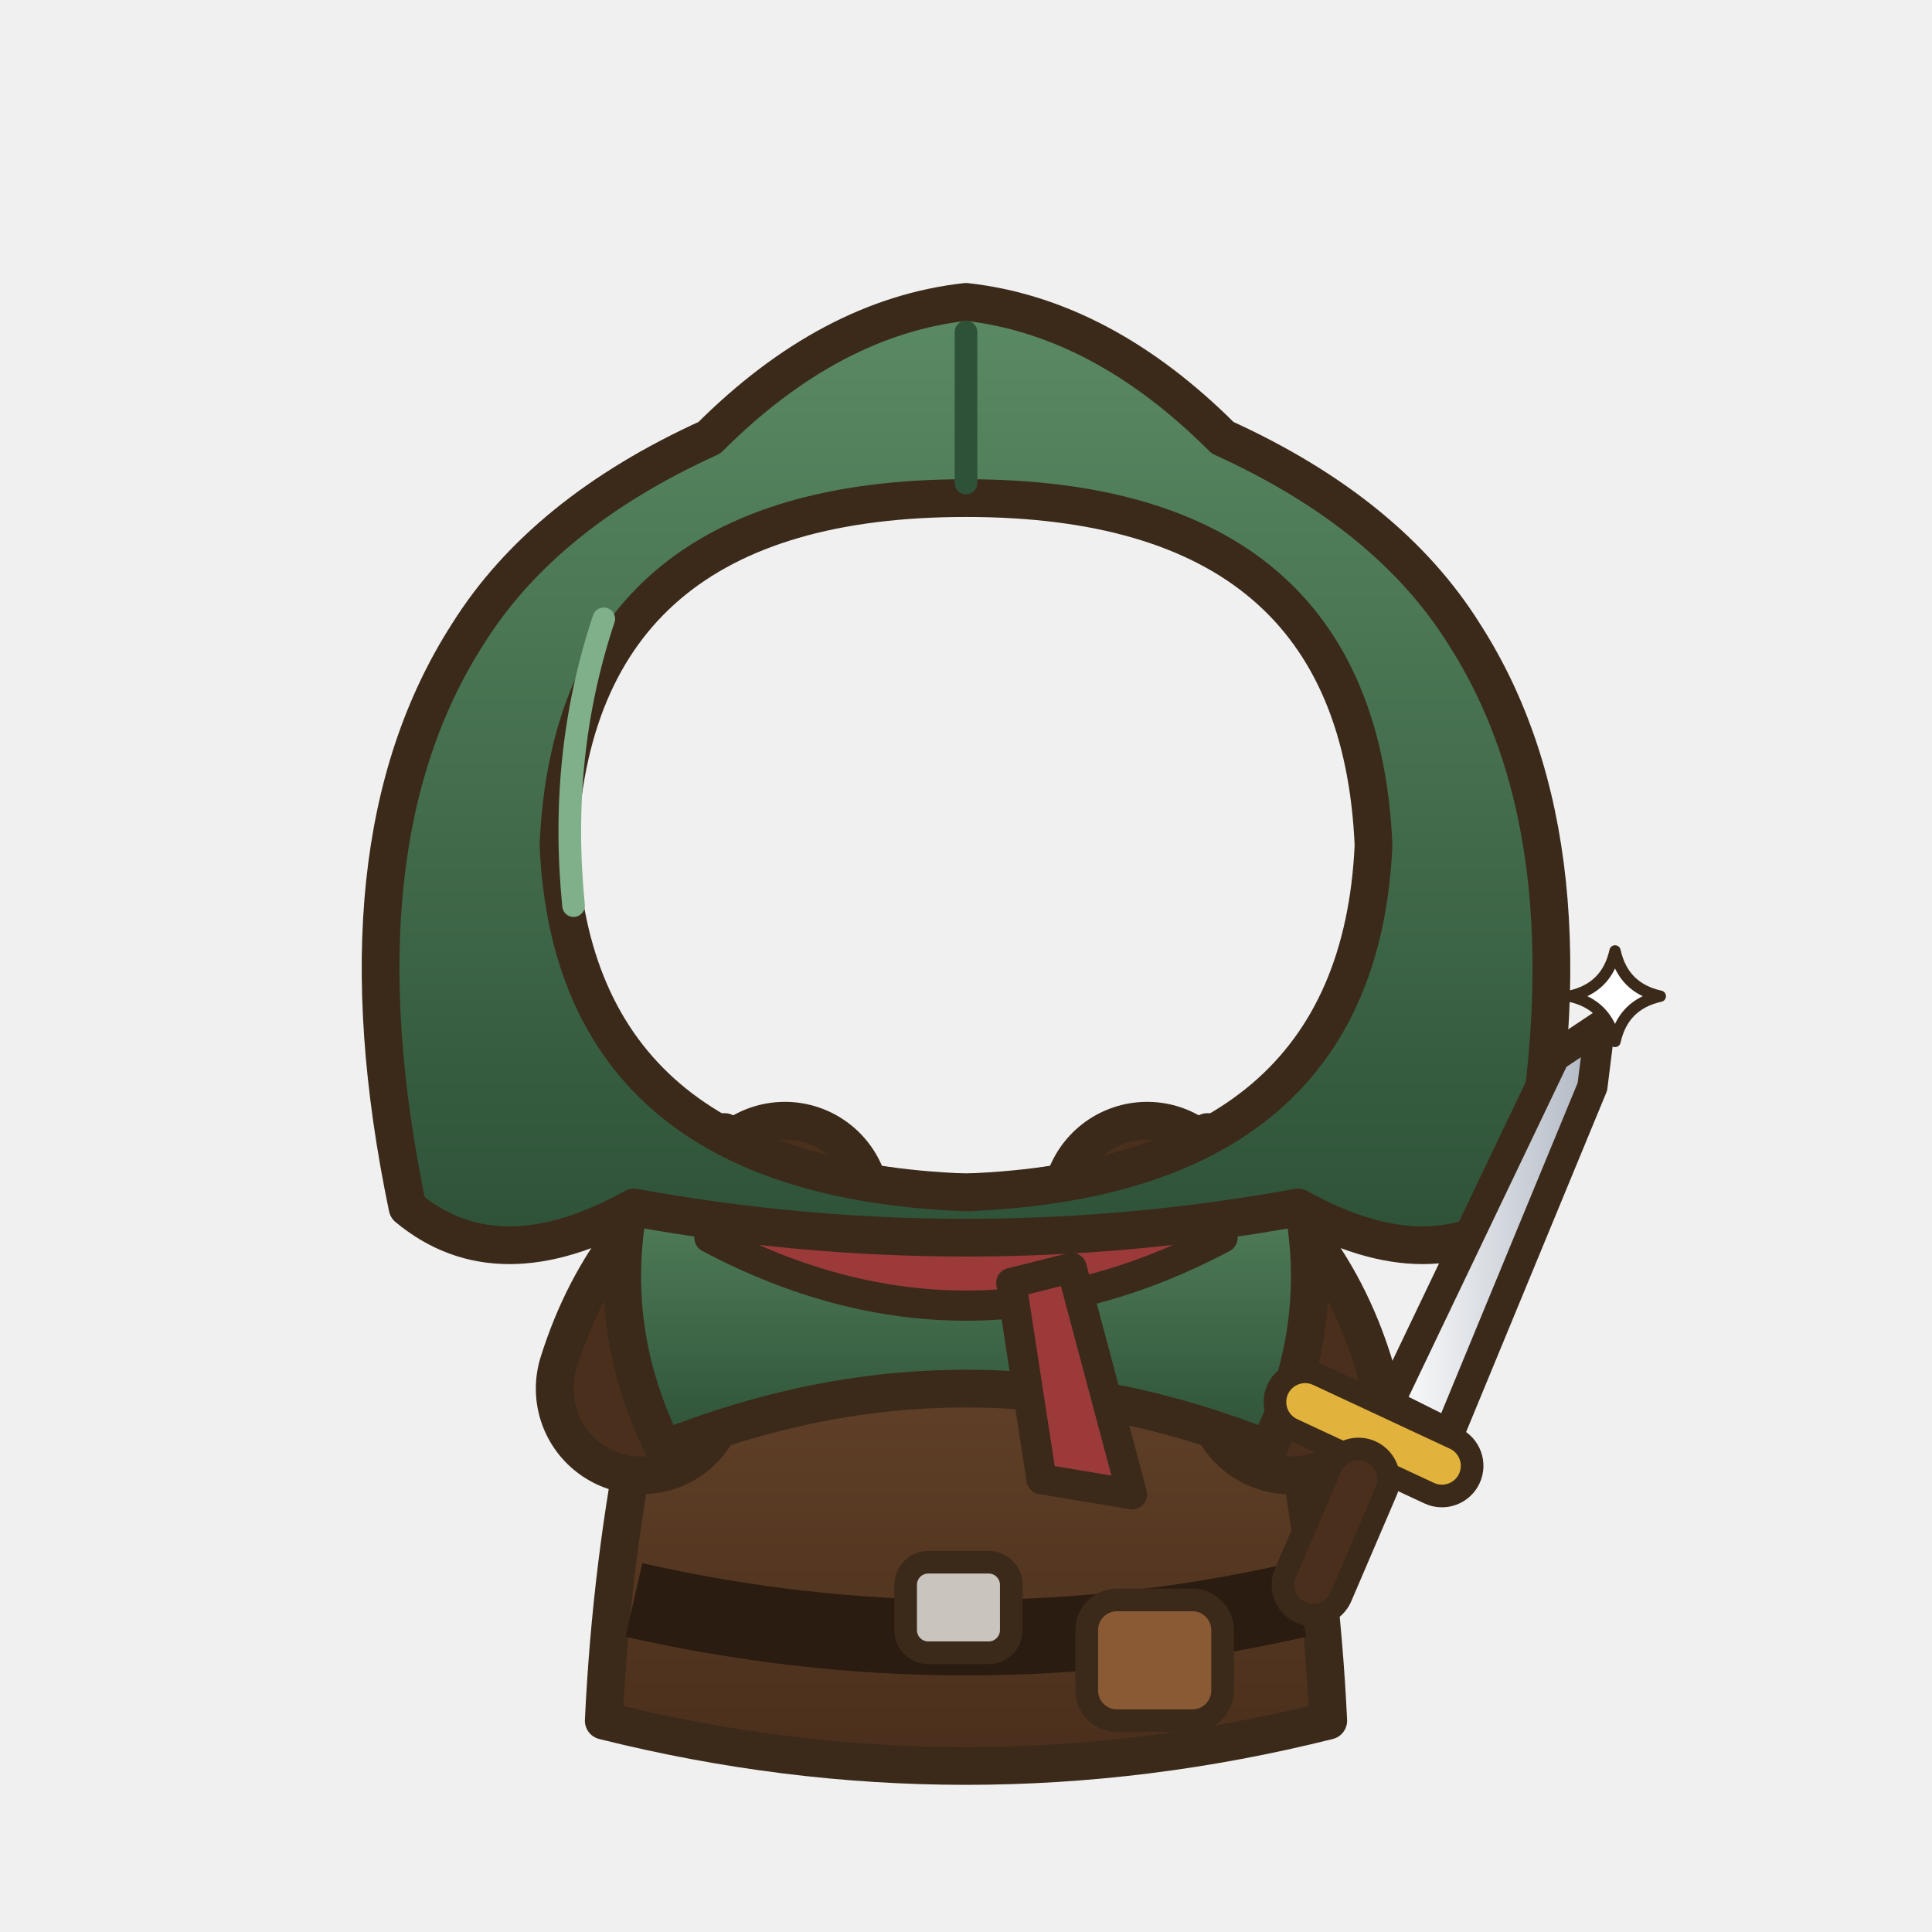
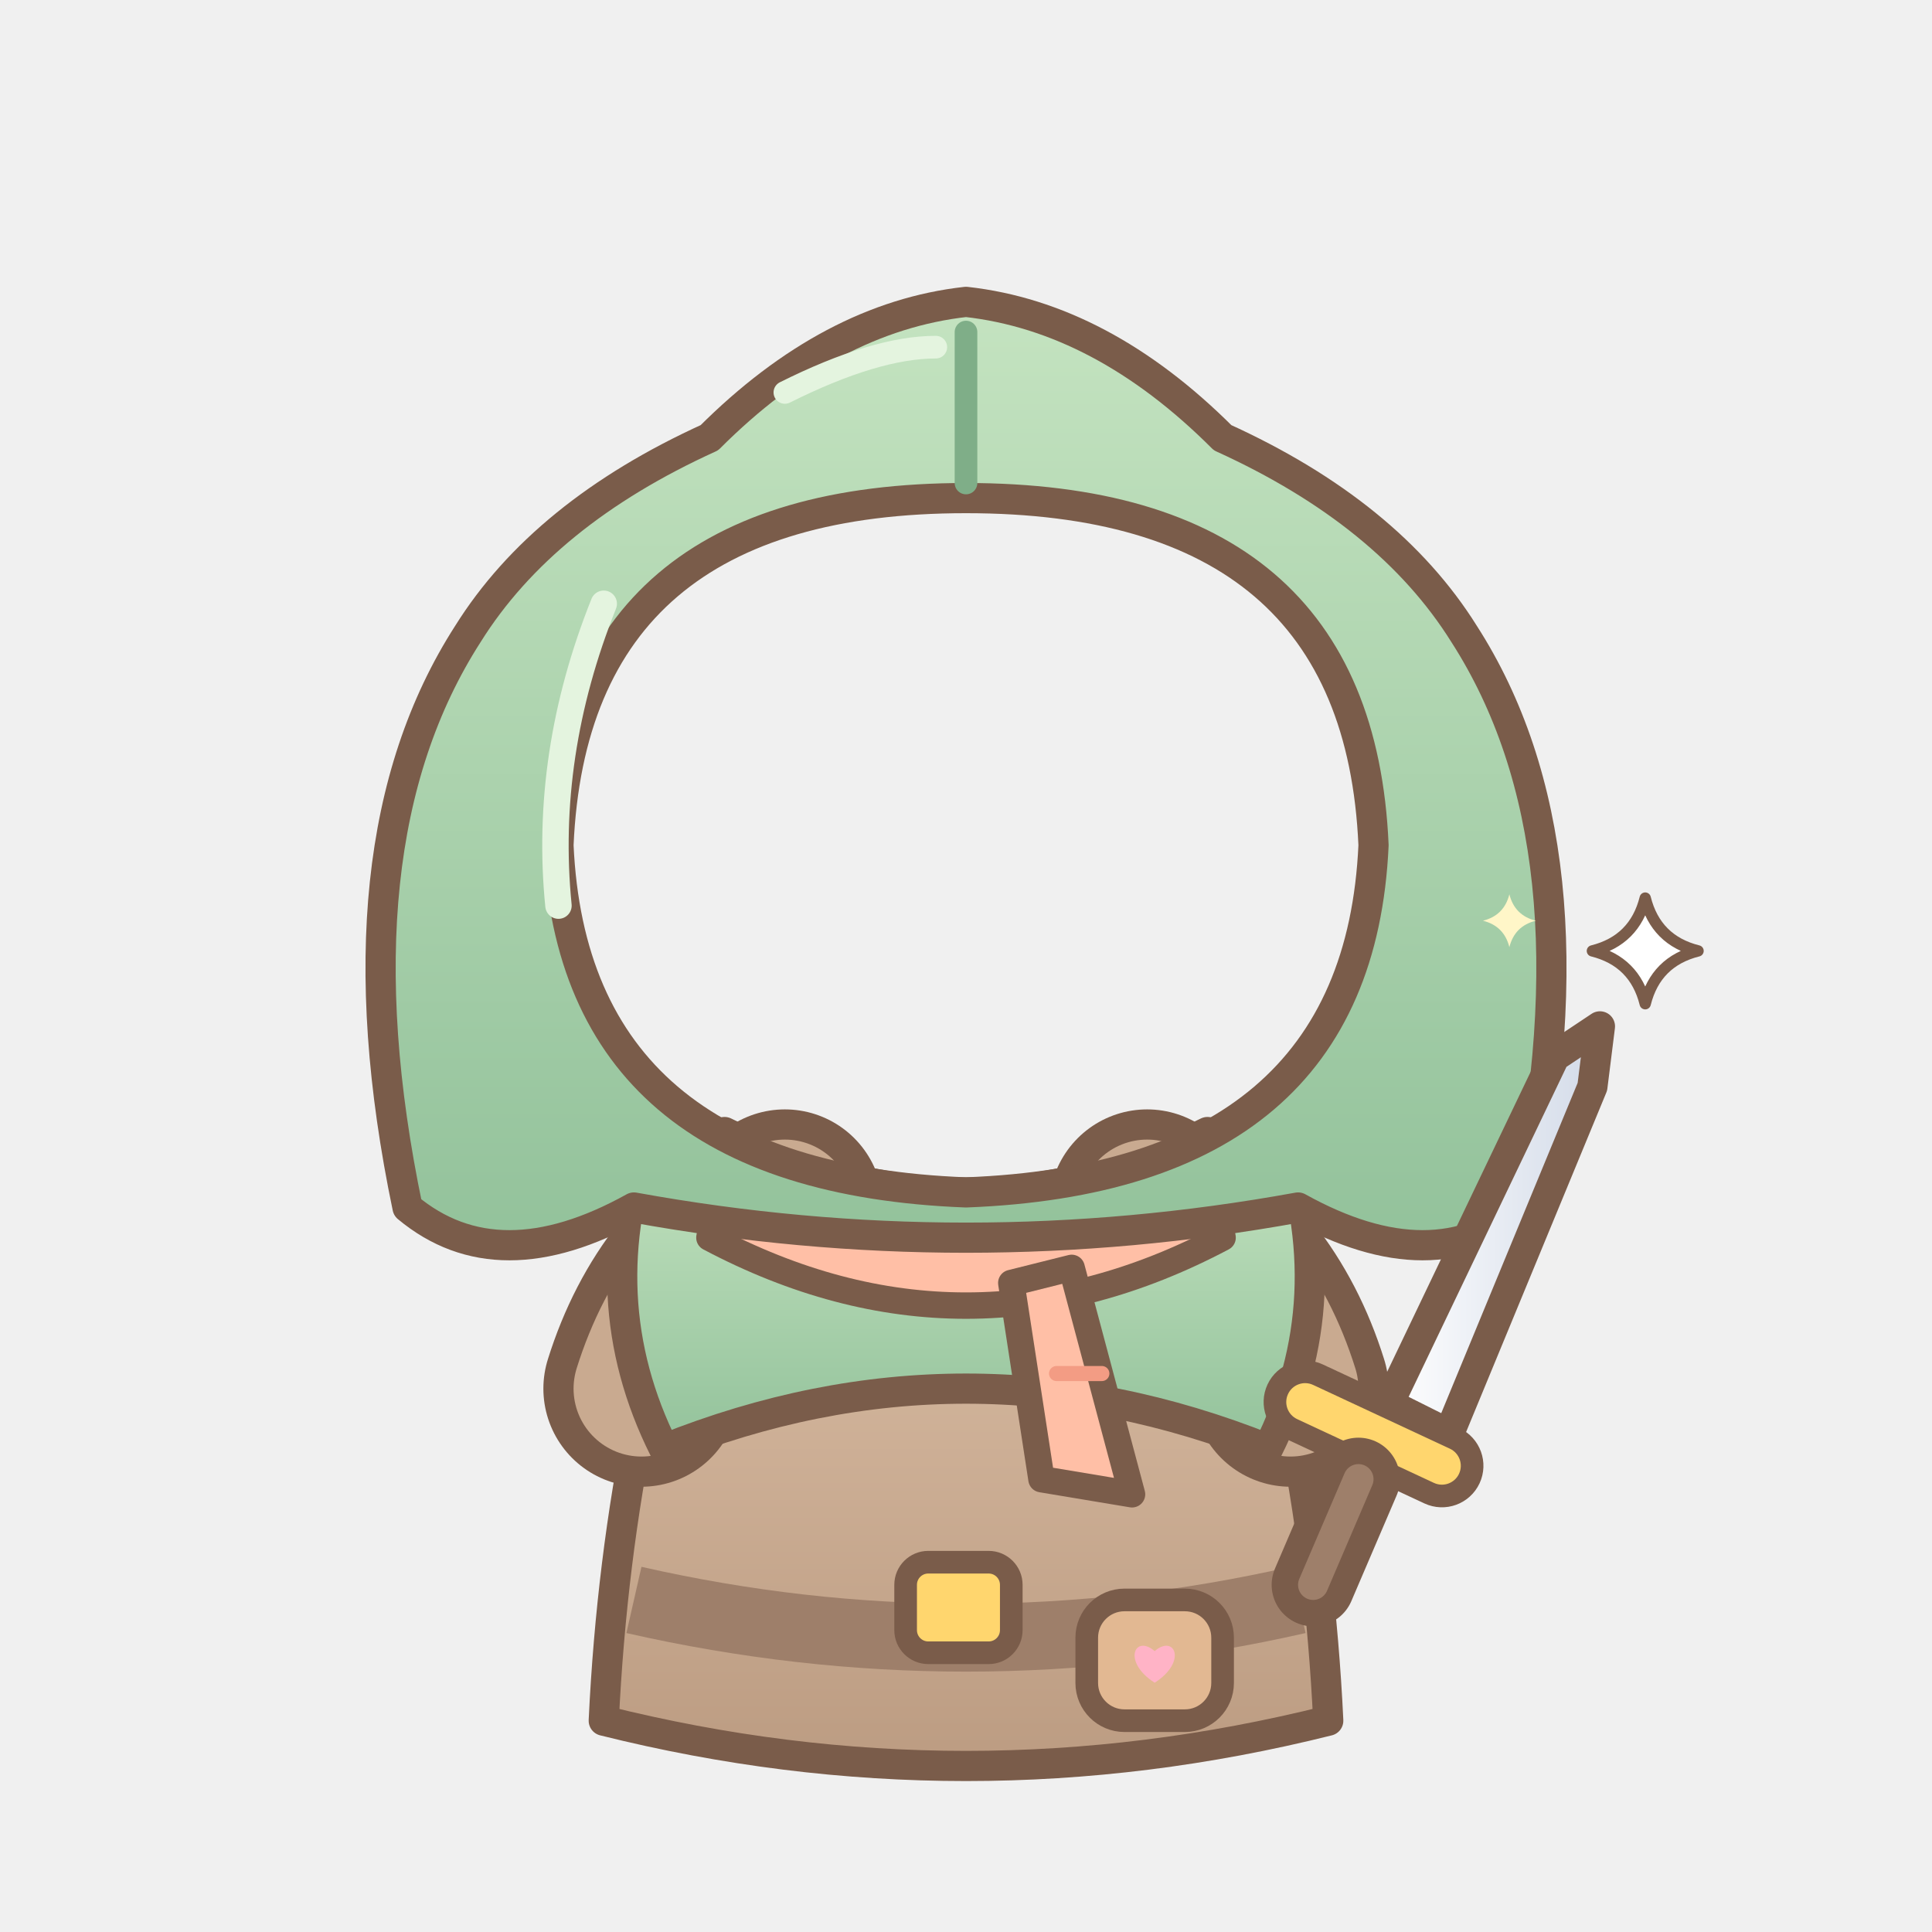
<svg xmlns="http://www.w3.org/2000/svg" width="256" height="256" viewBox="0 0 256 256">
  <defs>
    <linearGradient id="hood" x1="0" y1="0" x2="0" y2="1">
-       <stop offset="0" stop-color="#5A8A63" />
-       <stop offset="1" stop-color="#2E5238" />
+       <stop offset="0" stop-color="#C4E3C0" />
+       <stop offset="1" stop-color="#93C29B" />
    </linearGradient>
    <linearGradient id="tunic" x1="0" y1="0" x2="0" y2="1">
-       <stop offset="0" stop-color="#6E4A2E" />
-       <stop offset="1" stop-color="#4A2F1C" />
+       <stop offset="0" stop-color="#DDC1A8" />
+       <stop offset="1" stop-color="#BC9C82" />
    </linearGradient>
    <linearGradient id="blade" x1="0" y1="0" x2="1" y2="0">
      <stop offset="0" stop-color="#FFFFFF" />
-       <stop offset="1" stop-color="#AEB6C2" />
+       <stop offset="1" stop-color="#D2DAE8" />
    </linearGradient>
  </defs>
-   <path d="M96 150 Q128 166 160 150 Q174 186 176 228 Q128 240 80 228 Q82 186 96 150 Z" fill="url(#tunic)" stroke="#3B2A1A" stroke-width="5" stroke-linejoin="round" stroke-linecap="round" />
-   <path d="M84 212 Q128 222 172 212" fill="none" stroke="#2A1C10" stroke-width="10" />
-   <rect x="120" y="207" width="14" height="12" rx="3" fill="#C9C4BD" stroke="#3B2A1A" stroke-width="3" stroke-linejoin="round" stroke-linecap="round" />
-   <rect x="144" y="212" width="18" height="16" rx="4" fill="#8A5A34" stroke="#3B2A1A" stroke-width="3" stroke-linejoin="round" stroke-linecap="round" />
-   <path d="M104 160 Q90 168 85 184" fill="none" stroke="#3B2A1A" stroke-width="28" stroke-linecap="round" stroke-linejoin="round" />
-   <path d="M104 160 Q90 168 85 184" fill="none" stroke="#4A2F1C" stroke-width="18" stroke-linecap="round" stroke-linejoin="round" />
-   <path d="M152 160 Q166 168 171 184" fill="none" stroke="#3B2A1A" stroke-width="28" stroke-linecap="round" stroke-linejoin="round" />
-   <path d="M152 160 Q166 168 171 184" fill="none" stroke="#4A2F1C" stroke-width="18" stroke-linecap="round" stroke-linejoin="round" />
-   <path d="M86 150 Q128 176 170 150 Q178 172 168 192 Q128 176 88 192 Q78 172 86 150 Z" fill="url(#hood)" stroke="#3B2A1A" stroke-width="5" stroke-linejoin="round" stroke-linecap="round" />
-   <path d="M96 152 Q128 170 160 152 L162 164 Q128 182 94 164 Z" fill="#9C3A3A" stroke="#3B2A1A" stroke-width="4" stroke-linejoin="round" stroke-linecap="round" />
-   <path d="M142 168 L150 198 L138 196 L134 170 Z" fill="#9C3A3A" stroke="#3B2A1A" stroke-width="4" stroke-linejoin="round" stroke-linecap="round" />
-   <path fill-rule="evenodd" d="M54 160 Q44 112 62 84 Q72 68 94 58 Q110 42 128 40 Q146 42 162 58 Q184 68 194 84 Q212 112 202 160 Q190 170 172 160 Q128 168 84 160 Q66 170 54 160 Z M128 66 Q76 66 74 112 Q76 156 128 158 Q180 156 182 112 Q180 66 128 66 Z" fill="url(#hood)" stroke="#3B2A1A" stroke-width="5" stroke-linejoin="round" stroke-linecap="round" />
-   <path d="M128 44 L128 64" stroke="#2E5238" stroke-width="3" stroke-linecap="round" />
-   <path d="M80 82 Q74 100 76 120" fill="none" stroke="#7FB089" stroke-width="3" stroke-linecap="round" />
-   <path d="M184 186 L206 140 L212 136 L211 144 L192 190 Z" fill="url(#blade)" stroke="#3B2A1A" stroke-width="4" stroke-linejoin="round" stroke-linecap="round" />
-   <rect x="168" y="186" width="28" height="8" rx="4" fill="#E2B33C" transform="rotate(25 182 190)" stroke="#3B2A1A" stroke-width="3" stroke-linejoin="round" stroke-linecap="round" />
-   <path d="M180 196 L174 210" stroke="#3B2A1A" stroke-width="11" stroke-linecap="round" />
-   <path d="M180 196 L174 210" stroke="#4A2F1C" stroke-width="5" stroke-linecap="round" />
-   <path d="M214 126 Q215.08 130.92 220 132 Q215.08 133.08 214 138 Q212.92 133.08 208 132 Q212.92 130.92 214 126 Z" fill="#FFFFFF" stroke="#3B2A1A" stroke-width="1.5" stroke-linejoin="round" stroke-linecap="round" />
+   <path d="M96 150 Q128 166 160 150 Q174 186 176 228 Q128 240 80 228 Q82 186 96 150 Z" fill="url(#tunic)" stroke="#7A5C4A" stroke-width="4" stroke-linejoin="round" stroke-linecap="round" />
+   <path d="M84 212 Q128 222 172 212" fill="none" stroke="#9E7F6A" stroke-width="9" />
+   <rect x="120" y="207" width="14" height="12" rx="3" fill="#FFD66E" stroke="#7A5C4A" stroke-width="3" stroke-linejoin="round" stroke-linecap="round" />
+   <rect x="144" y="212" width="18" height="16" rx="5" fill="#E2B892" stroke="#7A5C4A" stroke-width="3" stroke-linejoin="round" stroke-linecap="round" />
+   <path d="M153 222.97C148.63 220.18 150.38 216.5 153 218.78C155.63 216.5 157.38 220.18 153 222.97Z" fill="#FFB3C6" />
+   <path d="M104 160 Q90 168 85 184" fill="none" stroke="#7A5C4A" stroke-width="26" stroke-linejoin="round" stroke-linecap="round" />
+   <path d="M104 160 Q90 168 85 184" fill="none" stroke="#C9AA90" stroke-width="18" stroke-linecap="round" stroke-linejoin="round" />
+   <path d="M152 160 Q166 168 171 184" fill="none" stroke="#7A5C4A" stroke-width="26" stroke-linejoin="round" stroke-linecap="round" />
+   <path d="M152 160 Q166 168 171 184" fill="none" stroke="#C9AA90" stroke-width="18" stroke-linecap="round" stroke-linejoin="round" />
+   <path d="M86 150 Q128 176 170 150 Q178 172 168 192 Q128 176 88 192 Q78 172 86 150 Z" fill="url(#hood)" stroke="#7A5C4A" stroke-width="4" stroke-linejoin="round" stroke-linecap="round" />
+   <path d="M96 152 Q128 170 160 152 L162 164 Q128 182 94 164 Z" fill="#FFBFA6" stroke="#7A5C4A" stroke-width="3.5" stroke-linejoin="round" stroke-linecap="round" />
+   <path d="M142 168 L150 198 L138 196 L134 170 Z" fill="#FFBFA6" stroke="#7A5C4A" stroke-width="3.5" stroke-linejoin="round" stroke-linecap="round" />
+   <path d="M140 182 L146 182" stroke="#F39C84" stroke-width="2" stroke-linecap="round" />
+   <path fill-rule="evenodd" d="M54 160 Q44 112 62 84 Q72 68 94 58 Q110 42 128 40 Q146 42 162 58 Q184 68 194 84 Q212 112 202 160 Q190 170 172 160 Q128 168 84 160 Q66 170 54 160 Z M128 66 Q76 66 74 112 Q76 156 128 158 Q180 156 182 112 Q180 66 128 66 Z" fill="url(#hood)" stroke="#7A5C4A" stroke-width="4" stroke-linejoin="round" stroke-linecap="round" />
+   <path d="M128 44 L128 64" stroke="#7FAE88" stroke-width="3" stroke-linecap="round" />
+   <path d="M80 80 Q72 100 74 120" fill="none" stroke="#E4F4DF" stroke-width="3.5" stroke-linecap="round" />
+   <path d="M104 52 Q116 46 124 46" fill="none" stroke="#E4F4DF" stroke-width="3" stroke-linecap="round" />
+   <path d="M184 186 L206 140 L212 136 L211 144 L192 190 Z" fill="url(#blade)" stroke="#7A5C4A" stroke-width="4" stroke-linejoin="round" stroke-linecap="round" />
+   <rect x="168" y="186" width="28" height="8" rx="4" fill="#FFD66E" transform="rotate(25 182 190)" stroke="#7A5C4A" stroke-width="3" stroke-linejoin="round" stroke-linecap="round" />
+   <path d="M180 196 L174 210" fill="none" stroke="#7A5C4A" stroke-width="11" stroke-linejoin="round" stroke-linecap="round" />
+   <path d="M180 196 L174 210" fill="none" stroke="#9E7F6A" stroke-width="4" stroke-linecap="round" stroke-linejoin="round" />
+   <path d="M218 119Q219.4 124.6 225 126Q219.4 127.4 218 133Q216.6 127.4 211 126Q216.6 124.6 218 119Z" fill="#FFFFFF" stroke="#7A5C4A" stroke-width="1.5" stroke-linejoin="round" stroke-linecap="round" />
+   <path d="M200 118.5Q200.7 121.3 203.5 122Q200.7 122.7 200 125.5Q199.3 122.7 196.5 122Q199.3 121.3 200 118.5Z" fill="#FFF6C8" />
</svg>
